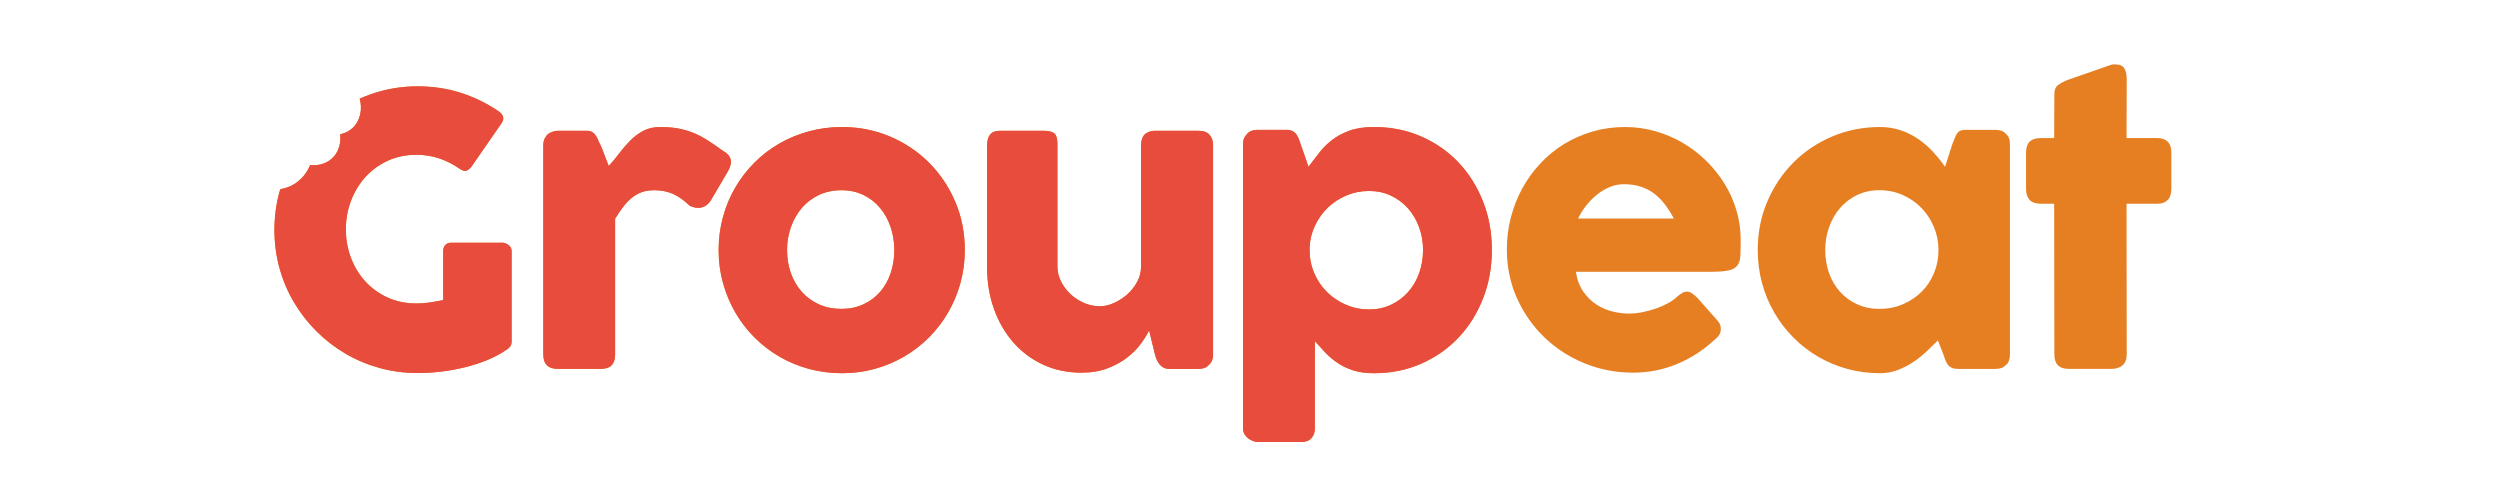
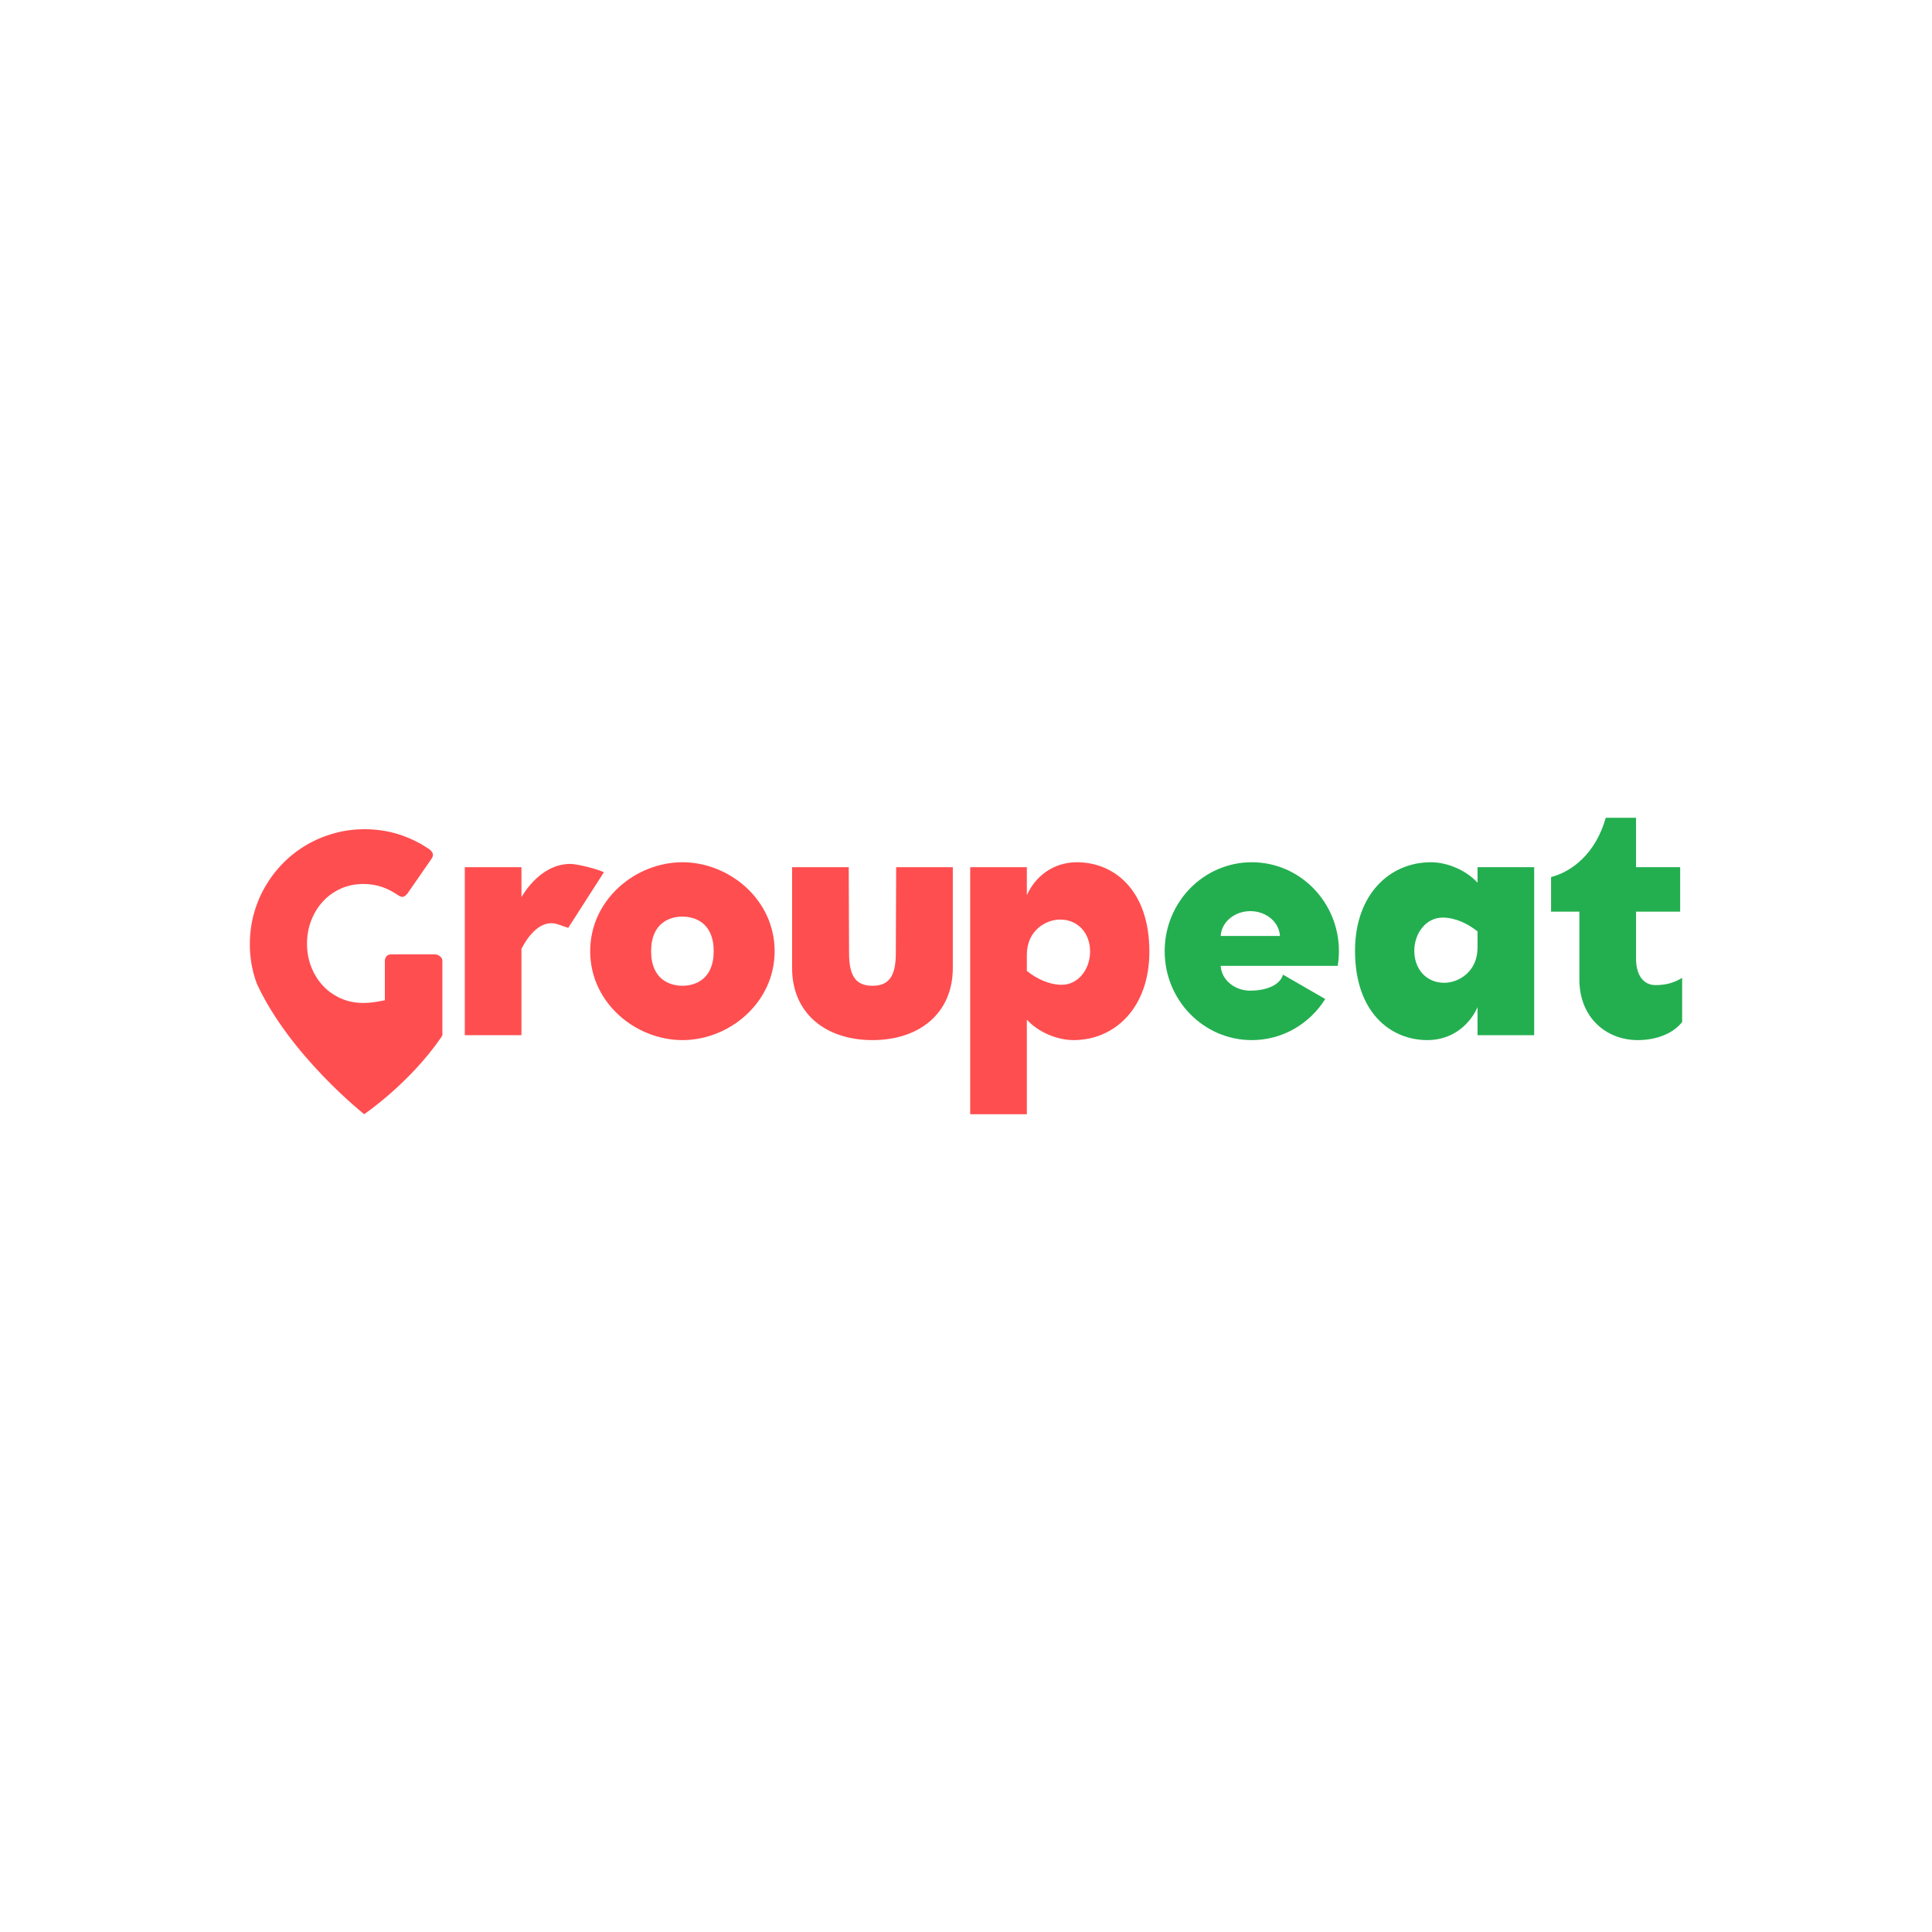
- <svg xmlns="http://www.w3.org/2000/svg" version="1.1" id="Calque_1" x="0px" y="0px" width="1000px" height="200px" viewBox="0 0 1000 200" enable-background="new 0 0 1000 200" xml:space="preserve">
-   <g>
-     <g>
-       <path fill="#E67E22" d="M289.174,60.335c-2.201-1.6-4.238-3-6.113-4.2c-1.875-1.2-3.763-2.187-5.662-2.963    c-1.901-0.774-3.913-1.361-6.038-1.762c-2.126-0.4-4.538-0.6-7.238-0.6c-2.6,0-4.85,0.5-6.75,1.5    c-1.9,1.001-3.625,2.276-5.175,3.825c-1.55,1.55-3.013,3.238-4.388,5.062c-1.375,1.826-2.812,3.562-4.312,5.212    c-0.101-0.25-0.312-0.788-0.637-1.613c-0.326-0.825-0.664-1.699-1.013-2.625c-0.35-0.924-0.675-1.774-0.975-2.55    c-0.3-0.774-0.5-1.262-0.6-1.462c-0.401-0.7-0.738-1.399-1.013-2.1c-0.275-0.7-0.6-1.324-0.975-1.875    c-0.375-0.55-0.838-1-1.387-1.35c-0.551-0.349-1.301-0.525-2.25-0.525h-11.325c-1.4,0-2.75,0.425-4.05,1.275    c-0.551,0.45-1.013,1.063-1.388,1.837c-0.375,0.776-0.562,1.588-0.562,2.438v83.924c0,3.852,1.95,5.775,5.85,5.775h16.875    c2.149,0,3.687-0.487,4.612-1.463c0.925-0.975,1.388-2.411,1.388-4.312V87.485c1.05-1.699,2.1-3.25,3.15-4.65    c1.05-1.399,2.175-2.599,3.375-3.6c1.2-1,2.537-1.774,4.013-2.325c1.474-0.55,3.188-0.825,5.137-0.825    c2.85,0,5.387,0.513,7.613,1.538c2.224,1.025,4.412,2.587,6.562,4.688c1.699,0.8,3.274,1.025,4.725,0.675    c1.45-0.349,2.674-1.275,3.675-2.775l6.825-11.625C293.273,64.936,292.624,62.186,289.174,60.335z M203.375,97.985    c-0.851-0.6-1.65-0.9-2.4-0.9h-20.4c-1.1,0-1.925,0.313-2.475,0.938c-0.551,0.626-0.825,1.414-0.825,2.363v19.649    c-1.95,0.401-3.788,0.726-5.513,0.976c-1.725,0.251-3.463,0.375-5.212,0.375c-4.151,0-7.95-0.774-11.4-2.325    c-3.45-1.549-6.413-3.662-8.888-6.338c-2.475-2.674-4.413-5.812-5.812-9.412c-1.4-3.6-2.1-7.449-2.1-11.549    c0-4.1,0.7-7.962,2.1-11.588c1.399-3.625,3.337-6.787,5.812-9.487s5.438-4.837,8.888-6.413c3.45-1.575,7.249-2.362,11.4-2.362    c3.3,0,6.399,0.5,9.3,1.5c2.899,1,5.625,2.4,8.175,4.2c1.099,0.701,1.975,0.913,2.625,0.638c0.649-0.274,1.299-0.812,1.95-1.612    l12.15-17.55c0.649-1.05,0.75-1.987,0.3-2.812c-0.45-0.825-1.101-1.487-1.95-1.987c-4.7-3.15-9.712-5.562-15.037-7.238    c-5.325-1.674-10.988-2.512-16.988-2.512c-5.3,0-10.387,0.688-15.262,2.062c-2.749,0.776-5.388,1.746-7.939,2.871    c1.201,4.248,0.254,8.817-2.845,11.726c-1.426,1.339-3.133,2.155-4.936,2.483c0.31,3.289-0.431,6.39-2.368,8.732    c-2.302,2.785-5.839,3.969-9.688,3.633c-0.614,1.524-1.458,2.969-2.543,4.278c-2.495,3.008-5.833,4.799-9.364,5.341    c-0.106,0.356-0.231,0.701-0.33,1.06c-1.35,4.875-2.025,9.963-2.025,15.262c0,5.301,0.675,10.387,2.025,15.262    s3.274,9.426,5.775,13.65c2.5,4.226,5.487,8.075,8.962,11.55c3.475,3.476,7.337,6.463,11.588,8.962    c4.249,2.501,8.812,4.426,13.688,5.775s9.962,2.025,15.262,2.025c3,0,6.087-0.188,9.263-0.562    c3.174-0.375,6.312-0.938,9.413-1.688c3.1-0.75,6.075-1.699,8.925-2.851c2.85-1.149,5.449-2.524,7.8-4.125    c1.45-0.85,2.175-1.95,2.175-3.3v-36.299C204.65,99.385,204.225,98.585,203.375,97.985z M371.56,65.022    c-4.425-4.425-9.626-7.899-15.6-10.425c-5.975-2.524-12.363-3.788-19.163-3.788c-4.601,0-9.013,0.575-13.237,1.725    c-4.226,1.151-8.163,2.775-11.812,4.875c-3.65,2.1-6.963,4.638-9.938,7.612c-2.976,2.976-5.525,6.275-7.65,9.9    c-2.126,3.626-3.776,7.563-4.95,11.812c-1.175,4.25-1.762,8.676-1.762,13.275c0,4.6,0.587,9.012,1.762,13.237    c1.174,4.226,2.824,8.163,4.95,11.812c2.125,3.65,4.674,6.963,7.65,9.938c2.974,2.976,6.287,5.525,9.938,7.65    c3.649,2.125,7.587,3.763,11.812,4.912c4.225,1.149,8.637,1.725,13.237,1.725c4.549,0,8.912-0.575,13.088-1.725    c4.174-1.149,8.087-2.787,11.737-4.912c3.649-2.125,6.962-4.675,9.938-7.65c2.974-2.975,5.524-6.287,7.65-9.938    c2.125-3.649,3.775-7.587,4.95-11.812c1.174-4.225,1.762-8.637,1.762-13.237c0-6.949-1.288-13.412-3.862-19.388    C379.484,74.648,375.985,69.448,371.56,65.022z M356.26,109.272c-0.975,2.876-2.375,5.362-4.2,7.462    c-1.826,2.101-4.05,3.763-6.675,4.987c-2.625,1.227-5.563,1.838-8.812,1.838c-3.351,0-6.363-0.611-9.038-1.838    c-2.675-1.225-4.95-2.887-6.825-4.987c-1.875-2.1-3.326-4.586-4.35-7.462c-1.025-2.875-1.537-5.963-1.537-9.262    c0-3.199,0.512-6.25,1.537-9.15c1.024-2.899,2.475-5.449,4.35-7.65c1.875-2.2,4.15-3.938,6.825-5.212    c2.674-1.275,5.687-1.913,9.038-1.913c3.25,0,6.188,0.638,8.812,1.913s4.849,3.013,6.675,5.212c1.825,2.201,3.225,4.751,4.2,7.65    c0.975,2.9,1.462,5.951,1.462,9.15C357.723,103.31,357.235,106.397,356.26,109.272z M583.433,65.022    c-4.176-4.425-9.15-7.899-14.926-10.425c-5.773-2.524-12.088-3.788-18.938-3.788c-3.898,0-7.199,0.5-9.898,1.5    c-2.701,1.001-5.025,2.263-6.977,3.788c-1.949,1.526-3.637,3.225-5.062,5.1c-1.424,1.875-2.838,3.712-4.236,5.512l-3.15-9.075    c-0.25-0.799-0.514-1.538-0.787-2.213c-0.275-0.675-0.613-1.275-1.013-1.8c-0.401-0.525-0.913-0.938-1.538-1.237    c-0.626-0.3-1.413-0.45-2.362-0.45H503.22c-0.65,0-1.325,0.075-2.024,0.225c-0.701,0.15-1.376,0.5-2.025,1.05    c-0.551,0.551-1.013,1.151-1.388,1.8c-0.375,0.65-0.562,1.475-0.562,2.475v113.924c0,0.85,0.199,1.613,0.6,2.288    c0.399,0.675,0.9,1.237,1.5,1.688s1.249,0.799,1.949,1.05c0.7,0.25,1.351,0.375,1.95,0.375h17.176    c1.898,0,3.299-0.525,4.199-1.575s1.35-2.325,1.35-3.825V136.46c1.352,1.5,2.725,3,4.125,4.5s3.012,2.875,4.838,4.125    c1.824,1.25,3.912,2.263,6.264,3.037c2.35,0.774,5.148,1.162,8.398,1.162c6.85,0,13.164-1.274,18.938-3.824    c5.775-2.551,10.75-6.038,14.926-10.463c4.174-4.425,7.438-9.638,9.787-15.638s3.525-12.449,3.525-19.349    c0-6.949-1.176-13.412-3.525-19.388C590.87,74.648,587.606,69.448,583.433,65.022z M567.646,109.31    c-1.051,2.9-2.525,5.413-4.426,7.537c-1.9,2.126-4.176,3.813-6.824,5.062c-2.65,1.251-5.576,1.875-8.775,1.875    c-3.25,0-6.326-0.624-9.225-1.875c-2.9-1.249-5.426-2.937-7.576-5.062c-2.15-2.124-3.85-4.637-5.1-7.537    c-1.25-2.899-1.875-6-1.875-9.299v-1.125c0.15-3.1,0.887-6.025,2.213-8.775c1.324-2.749,3.049-5.137,5.176-7.162    c2.123-2.025,4.6-3.625,7.424-4.8c2.824-1.174,5.812-1.762,8.963-1.762c3.199,0,6.125,0.625,8.775,1.875    c2.648,1.25,4.924,2.951,6.824,5.1c1.9,2.15,3.375,4.663,4.426,7.538c1.049,2.876,1.574,5.914,1.574,9.113    C569.22,103.31,568.694,106.41,567.646,109.31z M479.147,52.31h-16.95c-0.75,0-1.414,0.075-1.988,0.225    c-0.575,0.15-1.188,0.425-1.837,0.825c-0.65,0.451-1.138,1.102-1.462,1.953c-0.326,0.851-0.487,1.702-0.487,2.552v48.802    c0,2.153-0.525,4.193-1.575,6.119c-1.05,1.928-2.388,3.605-4.013,5.031c-1.625,1.428-3.4,2.565-5.325,3.416    c-1.925,0.851-3.788,1.276-5.587,1.276c-2.1,0-4.163-0.426-6.188-1.276c-2.025-0.851-3.838-2.015-5.438-3.491    c-1.601-1.477-2.888-3.178-3.863-5.105c-0.975-1.927-1.462-3.967-1.462-6.119V57.641c0-2.103-0.401-3.516-1.2-4.242    c-0.8-0.726-2.275-1.089-4.425-1.089h-17.325c-1.8,0-3.112,0.487-3.938,1.462c-0.825,0.975-1.237,2.413-1.237,4.312v49.125    c0,5.75,0.9,11.163,2.7,16.237c1.8,5.075,4.337,9.513,7.612,13.312c3.274,3.8,7.237,6.8,11.888,9c4.65,2.199,9.825,3.3,15.525,3.3    c3.949,0,7.45-0.586,10.5-1.757c3.049-1.172,5.674-2.618,7.875-4.338c2.2-1.721,4.012-3.565,5.438-5.535    c1.425-1.969,2.512-3.727,3.262-5.272l2.325,9.573c0.199,0.748,0.45,1.471,0.75,2.169c0.3,0.699,0.675,1.322,1.125,1.871    c0.45,0.548,1,0.985,1.65,1.31c0.649,0.326,1.425,0.487,2.325,0.487h11.325c0.649,0,1.337-0.074,2.062-0.225    c0.725-0.15,1.412-0.499,2.062-1.05l-0.45,0.224c0.75-0.45,1.337-1.074,1.762-1.875c0.424-0.799,0.638-1.675,0.638-2.625V58.085    c0-1.75-0.476-3.15-1.425-4.2C482.847,52.835,481.296,52.31,479.147,52.31z M802.019,53.21c-0.551-0.549-1.2-0.9-1.95-1.05    s-1.4-0.225-1.95-0.225h-11.175c-1.001,0-1.775,0.063-2.325,0.188c-0.551,0.125-1.013,0.375-1.388,0.75s-0.725,0.95-1.05,1.725    c-0.325,0.776-0.738,1.788-1.237,3.038l-2.925,9.075c-1.351-1.95-2.888-3.874-4.612-5.775c-1.726-1.899-3.65-3.6-5.775-5.1    c-2.126-1.5-4.488-2.711-7.088-3.637c-2.6-0.925-5.45-1.388-8.55-1.388c-6.8,0-13.175,1.263-19.125,3.788    c-5.95,2.525-11.126,6-15.524,10.425c-4.4,4.425-7.875,9.626-10.426,15.6c-2.55,5.976-3.824,12.438-3.824,19.388    c0,4.6,0.574,9.012,1.725,13.237c1.149,4.226,2.787,8.163,4.912,11.812c2.125,3.65,4.662,6.963,7.613,9.938    c2.949,2.976,6.236,5.525,9.862,7.65c3.624,2.125,7.524,3.763,11.7,4.912c4.174,1.149,8.537,1.725,13.087,1.725    c2.55,0,4.95-0.438,7.2-1.312c2.25-0.874,4.337-1.961,6.263-3.262c1.924-1.3,3.687-2.712,5.287-4.238    c1.6-1.524,3.075-2.962,4.425-4.312l2.176,5.625c0.3,0.852,0.587,1.639,0.862,2.363c0.274,0.725,0.611,1.338,1.013,1.837    c0.399,0.501,0.924,0.889,1.574,1.163c0.649,0.275,1.5,0.412,2.551,0.412h14.774c0.55,0,1.2-0.075,1.95-0.225    c0.75-0.15,1.399-0.5,1.95-1.051c0.699-0.449,1.2-1.062,1.5-1.837c0.3-0.774,0.45-1.587,0.45-2.438V57.485    c0-0.9-0.15-1.699-0.45-2.4C803.219,54.385,802.718,53.761,802.019,53.21z M773.594,109.272c-1.2,2.876-2.863,5.362-4.988,7.462    c-2.125,2.101-4.625,3.763-7.5,4.987c-2.875,1.227-5.988,1.838-9.337,1.838c-3.251,0-6.214-0.611-8.888-1.838    c-2.676-1.225-4.963-2.887-6.862-4.987c-1.901-2.1-3.363-4.586-4.388-7.462c-1.025-2.875-1.537-5.963-1.537-9.262    c0-3.199,0.512-6.25,1.537-9.15c1.024-2.899,2.486-5.449,4.388-7.65c1.899-2.2,4.187-3.938,6.862-5.212    c2.674-1.275,5.637-1.913,8.888-1.913c3.349,0,6.462,0.638,9.337,1.913s5.375,3.013,7.5,5.212c2.125,2.201,3.788,4.751,4.988,7.65    c1.199,2.9,1.8,5.951,1.8,9.15C775.394,103.31,774.793,106.397,773.594,109.272z M689.819,73.498    c-2.051-3.325-4.5-6.387-7.351-9.188c-2.85-2.8-5.988-5.2-9.412-7.2c-3.426-1.999-7.088-3.549-10.987-4.65    c-3.9-1.099-7.926-1.65-12.075-1.65c-4.551,0-8.876,0.6-12.975,1.8c-4.101,1.2-7.901,2.876-11.4,5.025    c-3.5,2.15-6.663,4.738-9.487,7.762c-2.825,3.026-5.226,6.337-7.2,9.938c-1.976,3.6-3.5,7.462-4.575,11.587    s-1.612,8.389-1.612,12.788c0,7.05,1.35,13.574,4.05,19.574s6.35,11.213,10.95,15.638c4.6,4.425,9.949,7.888,16.05,10.388    c6.1,2.5,12.574,3.75,19.425,3.75c6.15,0,11.975-1.138,17.476-3.412c5.499-2.275,10.449-5.438,14.85-9.488    c0.75-0.549,1.399-1.187,1.95-1.912c0.55-0.725,0.825-1.587,0.825-2.588c0-0.549-0.075-1.087-0.226-1.612    c-0.149-0.524-0.5-1.112-1.05-1.763l-7.95-9c-0.851-0.85-1.612-1.5-2.287-1.949c-0.675-0.45-1.338-0.676-1.987-0.676    c-0.65,0-1.264,0.163-1.838,0.488c-0.575,0.325-1.263,0.812-2.062,1.462c-0.899,0.9-2.088,1.763-3.562,2.588    c-1.476,0.825-3.101,1.55-4.875,2.175c-1.775,0.626-3.612,1.125-5.513,1.5s-3.75,0.562-5.55,0.562c-2,0-4.125-0.274-6.375-0.825    c-2.25-0.55-4.376-1.462-6.375-2.737c-2-1.275-3.763-2.987-5.287-5.138c-1.526-2.149-2.538-4.824-3.038-8.024h54    c3.15,0,5.537-0.188,7.163-0.562c1.624-0.375,2.786-1.05,3.487-2.025c0.699-0.975,1.088-2.287,1.162-3.938    c0.075-1.649,0.113-3.774,0.113-6.375c0-4-0.562-7.887-1.688-11.663C693.457,80.373,691.869,76.823,689.819,73.498z     M631.244,87.41c0.799-1.699,1.838-3.375,3.112-5.025c1.275-1.65,2.712-3.125,4.312-4.425c1.6-1.299,3.312-2.336,5.138-3.112    c1.824-0.775,3.713-1.163,5.662-1.163c2.7,0,5.062,0.351,7.088,1.05c2.025,0.701,3.825,1.676,5.4,2.925    c1.574,1.25,2.974,2.7,4.199,4.35c1.225,1.65,2.363,3.45,3.413,5.4H631.244z M867.043,56.66c-1.001-0.949-2.301-1.425-3.9-1.425    h-12.524l0.074-23.625c0-1.75-0.312-3.162-0.938-4.237c-0.625-1.075-1.863-1.612-3.712-1.612h-0.638    c-0.225,0-0.463,0.025-0.713,0.075l-17.024,5.925c-1.901,0.701-3.363,1.438-4.388,2.212c-1.025,0.776-1.537,1.938-1.537,3.487    l-0.075,17.775h-5.476c-3.851,0-5.774,1.901-5.774,5.7V75.41c0,4.05,1.924,6.075,5.774,6.075h5.476l0.075,60.299    c0,3.852,1.924,5.775,5.774,5.775h16.95c1.95,0,3.475-0.487,4.575-1.463c1.099-0.975,1.649-2.411,1.649-4.312l-0.074-60.299    h12.524c1.6,0,2.899-0.487,3.9-1.462c0.999-0.975,1.5-2.512,1.5-4.612V60.935C868.543,59.036,868.042,57.61,867.043,56.66z" />
-     </g>
-   </g>
-   <g>
-     <g>
-       <path fill="#E74C3C" d="M203.375,97.985c-0.851-0.6-1.65-0.9-2.4-0.9h-20.4c-1.1,0-1.925,0.313-2.475,0.938    c-0.551,0.626-0.825,1.414-0.825,2.363v19.649c-1.95,0.401-3.788,0.726-5.513,0.976c-1.725,0.251-3.463,0.375-5.212,0.375    c-4.151,0-7.95-0.774-11.4-2.325c-3.45-1.549-6.413-3.662-8.888-6.338c-2.475-2.674-4.413-5.812-5.812-9.412    c-1.4-3.6-2.1-7.449-2.1-11.549c0-4.1,0.7-7.962,2.1-11.588c1.399-3.625,3.337-6.787,5.812-9.487s5.438-4.837,8.888-6.413    c3.45-1.575,7.249-2.362,11.4-2.362c3.3,0,6.399,0.5,9.3,1.5c2.899,1,5.625,2.4,8.175,4.2c1.099,0.701,1.975,0.913,2.625,0.638    c0.649-0.274,1.299-0.812,1.95-1.612l12.15-17.55c0.649-1.05,0.75-1.987,0.3-2.812c-0.45-0.825-1.101-1.487-1.95-1.987    c-4.7-3.15-9.712-5.562-15.037-7.238c-5.325-1.674-10.988-2.512-16.988-2.512c-5.3,0-10.387,0.688-15.262,2.062    c-2.749,0.776-5.388,1.746-7.939,2.871c1.201,4.248,0.254,8.817-2.845,11.726c-1.426,1.339-3.133,2.155-4.936,2.483    c0.31,3.289-0.431,6.39-2.368,8.732c-2.302,2.785-5.839,3.969-9.688,3.633c-0.614,1.524-1.458,2.969-2.543,4.278    c-2.495,3.008-5.833,4.799-9.364,5.341c-0.106,0.356-0.231,0.701-0.33,1.06c-1.35,4.875-2.025,9.963-2.025,15.262    c0,5.301,0.675,10.387,2.025,15.262s3.274,9.426,5.775,13.65c2.5,4.226,5.487,8.075,8.962,11.55    c3.475,3.476,7.337,6.463,11.588,8.962c4.249,2.501,8.812,4.426,13.688,5.775s9.962,2.025,15.262,2.025    c3,0,6.087-0.188,9.263-0.562c3.174-0.375,6.312-0.938,9.413-1.688c3.1-0.75,6.075-1.699,8.925-2.851    c2.85-1.149,5.449-2.524,7.8-4.125c1.45-0.85,2.175-1.95,2.175-3.3v-36.299C204.65,99.385,204.225,98.585,203.375,97.985z     M289.174,60.335c-2.201-1.6-4.238-3-6.113-4.2c-1.875-1.2-3.763-2.187-5.662-2.963c-1.901-0.774-3.913-1.361-6.038-1.762    c-2.126-0.4-4.538-0.6-7.238-0.6c-2.6,0-4.85,0.5-6.75,1.5c-1.9,1.001-3.625,2.276-5.175,3.825    c-1.55,1.55-3.013,3.238-4.388,5.062c-1.375,1.826-2.812,3.562-4.312,5.212c-0.101-0.25-0.312-0.788-0.637-1.613    c-0.326-0.825-0.664-1.699-1.013-2.625c-0.35-0.924-0.675-1.774-0.975-2.55c-0.3-0.774-0.5-1.262-0.6-1.462    c-0.401-0.7-0.738-1.399-1.013-2.1c-0.275-0.7-0.6-1.324-0.975-1.875c-0.375-0.55-0.838-1-1.387-1.35    c-0.551-0.349-1.301-0.525-2.25-0.525h-11.325c-1.4,0-2.75,0.425-4.05,1.275c-0.551,0.45-1.013,1.063-1.388,1.837    c-0.375,0.776-0.562,1.588-0.562,2.438v83.924c0,3.852,1.95,5.775,5.85,5.775h16.875c2.149,0,3.687-0.487,4.612-1.463    c0.925-0.975,1.388-2.411,1.388-4.312V87.485c1.05-1.699,2.1-3.25,3.15-4.65c1.05-1.399,2.175-2.599,3.375-3.6    c1.2-1,2.537-1.774,4.013-2.325c1.474-0.55,3.188-0.825,5.137-0.825c2.85,0,5.387,0.513,7.613,1.538    c2.224,1.025,4.412,2.587,6.562,4.688c1.699,0.8,3.274,1.025,4.725,0.675c1.45-0.349,2.674-1.275,3.675-2.775l6.825-11.625    C293.273,64.936,292.624,62.186,289.174,60.335z M479.147,52.31h-16.95c-0.75,0-1.414,0.075-1.988,0.225    c-0.575,0.15-1.188,0.425-1.837,0.825c-0.65,0.451-1.138,1.102-1.462,1.953c-0.326,0.851-0.487,1.702-0.487,2.552v48.802    c0,2.153-0.525,4.193-1.575,6.119c-1.05,1.928-2.388,3.605-4.013,5.031c-1.625,1.428-3.4,2.565-5.325,3.416    c-1.925,0.851-3.788,1.276-5.587,1.276c-2.1,0-4.163-0.426-6.188-1.276c-2.025-0.851-3.838-2.015-5.438-3.491    c-1.601-1.477-2.888-3.178-3.863-5.105c-0.975-1.927-1.462-3.967-1.462-6.119V57.641c0-2.103-0.401-3.516-1.2-4.242    c-0.8-0.726-2.275-1.089-4.425-1.089h-17.325c-1.8,0-3.112,0.487-3.938,1.462c-0.825,0.975-1.237,2.413-1.237,4.312v49.125    c0,5.75,0.9,11.163,2.7,16.237c1.8,5.075,4.337,9.513,7.612,13.312c3.274,3.8,7.237,6.8,11.888,9c4.65,2.199,9.825,3.3,15.525,3.3    c3.949,0,7.45-0.586,10.5-1.757c3.049-1.172,5.674-2.618,7.875-4.338c2.2-1.721,4.012-3.565,5.438-5.535    c1.425-1.969,2.512-3.727,3.262-5.272l2.325,9.573c0.199,0.748,0.45,1.471,0.75,2.169c0.3,0.699,0.675,1.322,1.125,1.871    c0.45,0.548,1,0.985,1.65,1.31c0.649,0.326,1.425,0.487,2.325,0.487h11.325c0.649,0,1.337-0.074,2.062-0.225    c0.725-0.15,1.412-0.499,2.062-1.05l-0.45,0.224c0.75-0.45,1.337-1.074,1.762-1.875c0.424-0.799,0.638-1.675,0.638-2.625V58.085    c0-1.75-0.476-3.15-1.425-4.2C482.847,52.835,481.296,52.31,479.147,52.31z M593.22,80.623c-2.35-5.974-5.613-11.175-9.787-15.6    c-4.176-4.425-9.15-7.899-14.926-10.425c-5.773-2.524-12.088-3.788-18.938-3.788c-3.898,0-7.199,0.5-9.898,1.5    c-2.701,1.001-5.025,2.263-6.977,3.788c-1.949,1.526-3.637,3.225-5.062,5.1c-1.424,1.875-2.838,3.712-4.236,5.512l-3.15-9.075    c-0.25-0.799-0.514-1.538-0.787-2.213c-0.275-0.675-0.613-1.275-1.013-1.8c-0.401-0.525-0.913-0.938-1.538-1.237    c-0.626-0.3-1.413-0.45-2.362-0.45H503.22c-0.65,0-1.325,0.075-2.024,0.225c-0.701,0.15-1.376,0.5-2.025,1.05    c-0.551,0.551-1.013,1.151-1.388,1.8c-0.375,0.65-0.562,1.475-0.562,2.475v113.924c0,0.85,0.199,1.613,0.6,2.288    c0.399,0.675,0.9,1.237,1.5,1.688s1.249,0.799,1.949,1.05c0.7,0.25,1.351,0.375,1.95,0.375h17.176    c1.898,0,3.299-0.525,4.199-1.575s1.35-2.325,1.35-3.825V136.46c1.352,1.5,2.725,3,4.125,4.5s3.012,2.875,4.838,4.125    c1.824,1.25,3.912,2.263,6.264,3.037c2.35,0.774,5.148,1.162,8.398,1.162c6.85,0,13.164-1.274,18.938-3.824    c5.775-2.551,10.75-6.038,14.926-10.463c4.174-4.425,7.438-9.638,9.787-15.638s3.525-12.449,3.525-19.349    C596.745,93.061,595.569,86.598,593.22,80.623z M567.646,109.31c-1.051,2.9-2.525,5.413-4.426,7.537    c-1.9,2.126-4.176,3.813-6.824,5.062c-2.65,1.251-5.576,1.875-8.775,1.875c-3.25,0-6.326-0.624-9.225-1.875    c-2.9-1.249-5.426-2.937-7.576-5.062c-2.15-2.124-3.85-4.637-5.1-7.537c-1.25-2.899-1.875-6-1.875-9.299v-1.125    c0.15-3.1,0.887-6.025,2.213-8.775c1.324-2.749,3.049-5.137,5.176-7.162c2.123-2.025,4.6-3.625,7.424-4.8    c2.824-1.174,5.812-1.762,8.963-1.762c3.199,0,6.125,0.625,8.775,1.875c2.648,1.25,4.924,2.951,6.824,5.1    c1.9,2.15,3.375,4.663,4.426,7.538c1.049,2.876,1.574,5.914,1.574,9.113C569.22,103.31,568.694,106.41,567.646,109.31z     M371.56,65.022c-4.425-4.425-9.626-7.899-15.6-10.425c-5.975-2.524-12.363-3.788-19.163-3.788c-4.601,0-9.013,0.575-13.237,1.725    c-4.226,1.151-8.163,2.775-11.812,4.875c-3.65,2.1-6.963,4.638-9.938,7.612c-2.976,2.976-5.525,6.275-7.65,9.9    c-2.126,3.626-3.776,7.563-4.95,11.812c-1.175,4.25-1.762,8.676-1.762,13.275c0,4.6,0.587,9.012,1.762,13.237    c1.174,4.226,2.824,8.163,4.95,11.812c2.125,3.65,4.674,6.963,7.65,9.938c2.974,2.976,6.287,5.525,9.938,7.65    c3.649,2.125,7.587,3.763,11.812,4.912c4.225,1.149,8.637,1.725,13.237,1.725c4.549,0,8.912-0.575,13.088-1.725    c4.174-1.149,8.087-2.787,11.737-4.912c3.649-2.125,6.962-4.675,9.938-7.65c2.974-2.975,5.524-6.287,7.65-9.938    c2.125-3.649,3.775-7.587,4.95-11.812c1.174-4.225,1.762-8.637,1.762-13.237c0-6.949-1.288-13.412-3.862-19.388    C379.484,74.648,375.985,69.448,371.56,65.022z M356.26,109.272c-0.975,2.876-2.375,5.362-4.2,7.462    c-1.826,2.101-4.05,3.763-6.675,4.987c-2.625,1.227-5.563,1.838-8.812,1.838c-3.351,0-6.363-0.611-9.038-1.838    c-2.675-1.225-4.95-2.887-6.825-4.987c-1.875-2.1-3.326-4.586-4.35-7.462c-1.025-2.875-1.537-5.963-1.537-9.262    c0-3.199,0.512-6.25,1.537-9.15c1.024-2.899,2.475-5.449,4.35-7.65c1.875-2.2,4.15-3.938,6.825-5.212    c2.674-1.275,5.687-1.913,9.038-1.913c3.25,0,6.188,0.638,8.812,1.913s4.849,3.013,6.675,5.212c1.825,2.201,3.225,4.751,4.2,7.65    c0.975,2.9,1.462,5.951,1.462,9.15C357.723,103.31,357.235,106.397,356.26,109.272z" />
-     </g>
-   </g>
+ <svg xmlns="http://www.w3.org/2000/svg" version="1.1" id="Calque_1" x="0px" y="0px" width="500px" height="500px" viewBox="0 0 500 500" enable-background="new 0 0 500 500" xml:space="preserve">
+   <path fill="#23AF50" d="M382.385,228.436v-4.006h14.661v43.47h-14.661v-7.245c-2.131,4.773-6.733,8.523-12.955,8.523  c-9.717,0-18.752-7.33-18.752-23.099c0-14.66,9.035-22.929,19.604-22.929C374.799,223.15,379.573,225.367,382.385,228.436z   M366.02,246.079c0,4.688,3.069,8.268,7.757,8.268c3.665,0,8.608-2.812,8.608-9.12v-4.177c-2.557-2.045-5.796-3.579-9.034-3.579  C369.089,237.471,366.02,241.477,366.02,246.079z" />
+   <path fill="#23AF50" d="M434.827,224.43v11.507h-11.421v12.188c0,4.177,1.875,6.818,5.028,6.818c2.728,0,4.773-0.597,6.904-1.875  v11.422c-1.875,2.472-5.881,4.688-11.507,4.688c-8.097,0-15.087-5.796-15.087-15.684v-17.558h-7.33v-8.95  c5.541-1.449,11.592-6.223,14.149-15.343h7.842v12.786H434.827z" />
+   <path fill="#FF4E50" d="M156.286,225.745l-9.231,14.39c-0.505-0.138-2.455-0.886-3.072-1.045c-3.88-1-7.075,2.643-9.035,6.478  v22.332h-14.661v-43.47h14.661v7.756c2.728-4.603,7.181-8.608,12.636-8.608C149.459,223.577,154.838,224.977,156.286,225.745z" />
+   <path fill="#FF4E50" d="M200.473,246.164c0,13.382-11.763,23.014-23.866,23.014s-23.866-9.632-23.866-23.014  s11.762-23.014,23.866-23.014S200.473,232.782,200.473,246.164z M168.51,246.164c0,7.416,4.943,8.95,8.097,8.95  s8.098-1.534,8.098-8.95c0-7.415-4.944-8.949-8.098-8.949S168.51,238.749,168.51,246.164z" />
+   <path fill="#FF4E50" d="M246.586,250.512c0,11.762-8.694,18.666-20.797,18.666s-20.797-6.904-20.797-18.666V224.43h14.66  l0.085,22.161c0,5.966,1.705,8.523,6.052,8.523c4.347,0,6.052-2.558,6.052-8.523l0.085-22.161h14.661V250.512z" />
+   <path fill="#FF4E50" d="M297.456,246.25c0,14.66-9.035,22.928-19.604,22.928c-4.518,0-9.291-2.216-12.104-5.284v24.463h-14.66  V224.43h14.66v7.244c2.131-4.772,6.733-8.523,12.956-8.523C288.42,223.15,297.456,230.481,297.456,246.25z M265.748,247.102v4.177  c2.557,2.046,5.796,3.58,9.035,3.58c4.262,0,7.33-4.006,7.33-8.608c0-4.688-3.068-8.269-7.757-8.269  C270.691,237.981,265.748,240.795,265.748,247.102z" />
+   <path fill="#FF4E50" d="M113.822,247.449c-0.441-0.31-0.854-0.466-1.242-0.466h-11.268c-0.57,0-0.997,0.162-1.281,0.486  c-0.285,0.324-0.427,0.732-0.427,1.222v10.173c-1.009,0.208-1.961,0.375-2.853,0.505c-0.893,0.129-1.793,0.194-2.699,0.194  c-2.149,0-4.115-0.401-5.901-1.203c-1.786-0.802-3.319-1.896-4.601-3.281c-1.281-1.384-2.285-3.009-3.009-4.873  c-0.725-1.864-1.087-3.856-1.087-5.979c0-2.123,0.362-4.122,1.087-5.999c0.724-1.877,1.728-3.514,3.009-4.912  c1.281-1.397,2.815-2.504,4.601-3.319c1.786-0.816,3.753-1.223,5.901-1.223c1.709,0,3.313,0.259,4.814,0.777  c1.501,0.518,2.912,1.242,4.232,2.174c0.569,0.363,1.022,0.473,1.359,0.33c0.336-0.142,0.673-0.421,1.01-0.835l6.29-9.085  c0.336-0.544,0.388-1.029,0.155-1.456c-0.233-0.427-0.57-0.77-1.009-1.029c-2.433-1.631-5.028-2.879-7.785-3.747  c-2.756-0.867-5.688-1.301-8.794-1.301c-2.744,0-5.377,0.356-7.901,1.068c-2.524,0.712-4.886,1.708-7.086,2.99  c-2.2,1.281-4.2,2.828-5.998,4.64c-1.799,1.812-3.346,3.824-4.64,6.037c-1.295,2.213-2.29,4.581-2.989,7.105  c-0.699,2.524-1.048,5.158-1.048,7.901c0,2.744,0.349,5.377,1.048,7.901c0.228,0.822,0.498,1.619,0.789,2.404  c-0.055-0.127-0.119-0.249-0.172-0.377c8.508,18.742,27.925,34.085,27.925,34.085s11.75-7.971,19.927-19.896  c0.02-0.029,0.035-0.06,0.053-0.09c0.084-0.143,0.169-0.285,0.252-0.429v-0.459v-1.967v-16.825  C114.482,248.174,114.262,247.76,113.822,247.449z" />
+   <path fill="#23AF50" d="M346.201,249.965c0.202-1.237,0.312-2.505,0.312-3.801c0-12.71-10.095-23.014-22.548-23.014  c-12.453,0-22.548,10.304-22.548,23.014c0,12.71,10.095,23.014,22.548,23.014c7.987,0,14.999-4.242,19.004-10.635l-10.928-6.308  l0.003-0.019c-0.809,2.965-4.838,4.169-8.462,4.169c-4.118,0-7.47-2.846-7.667-6.42h15.334H346.201z M323.582,235.801  c4.118,0,7.47,2.846,7.667,6.42h-15.334C316.113,238.648,319.464,235.801,323.582,235.801z" />
</svg>
